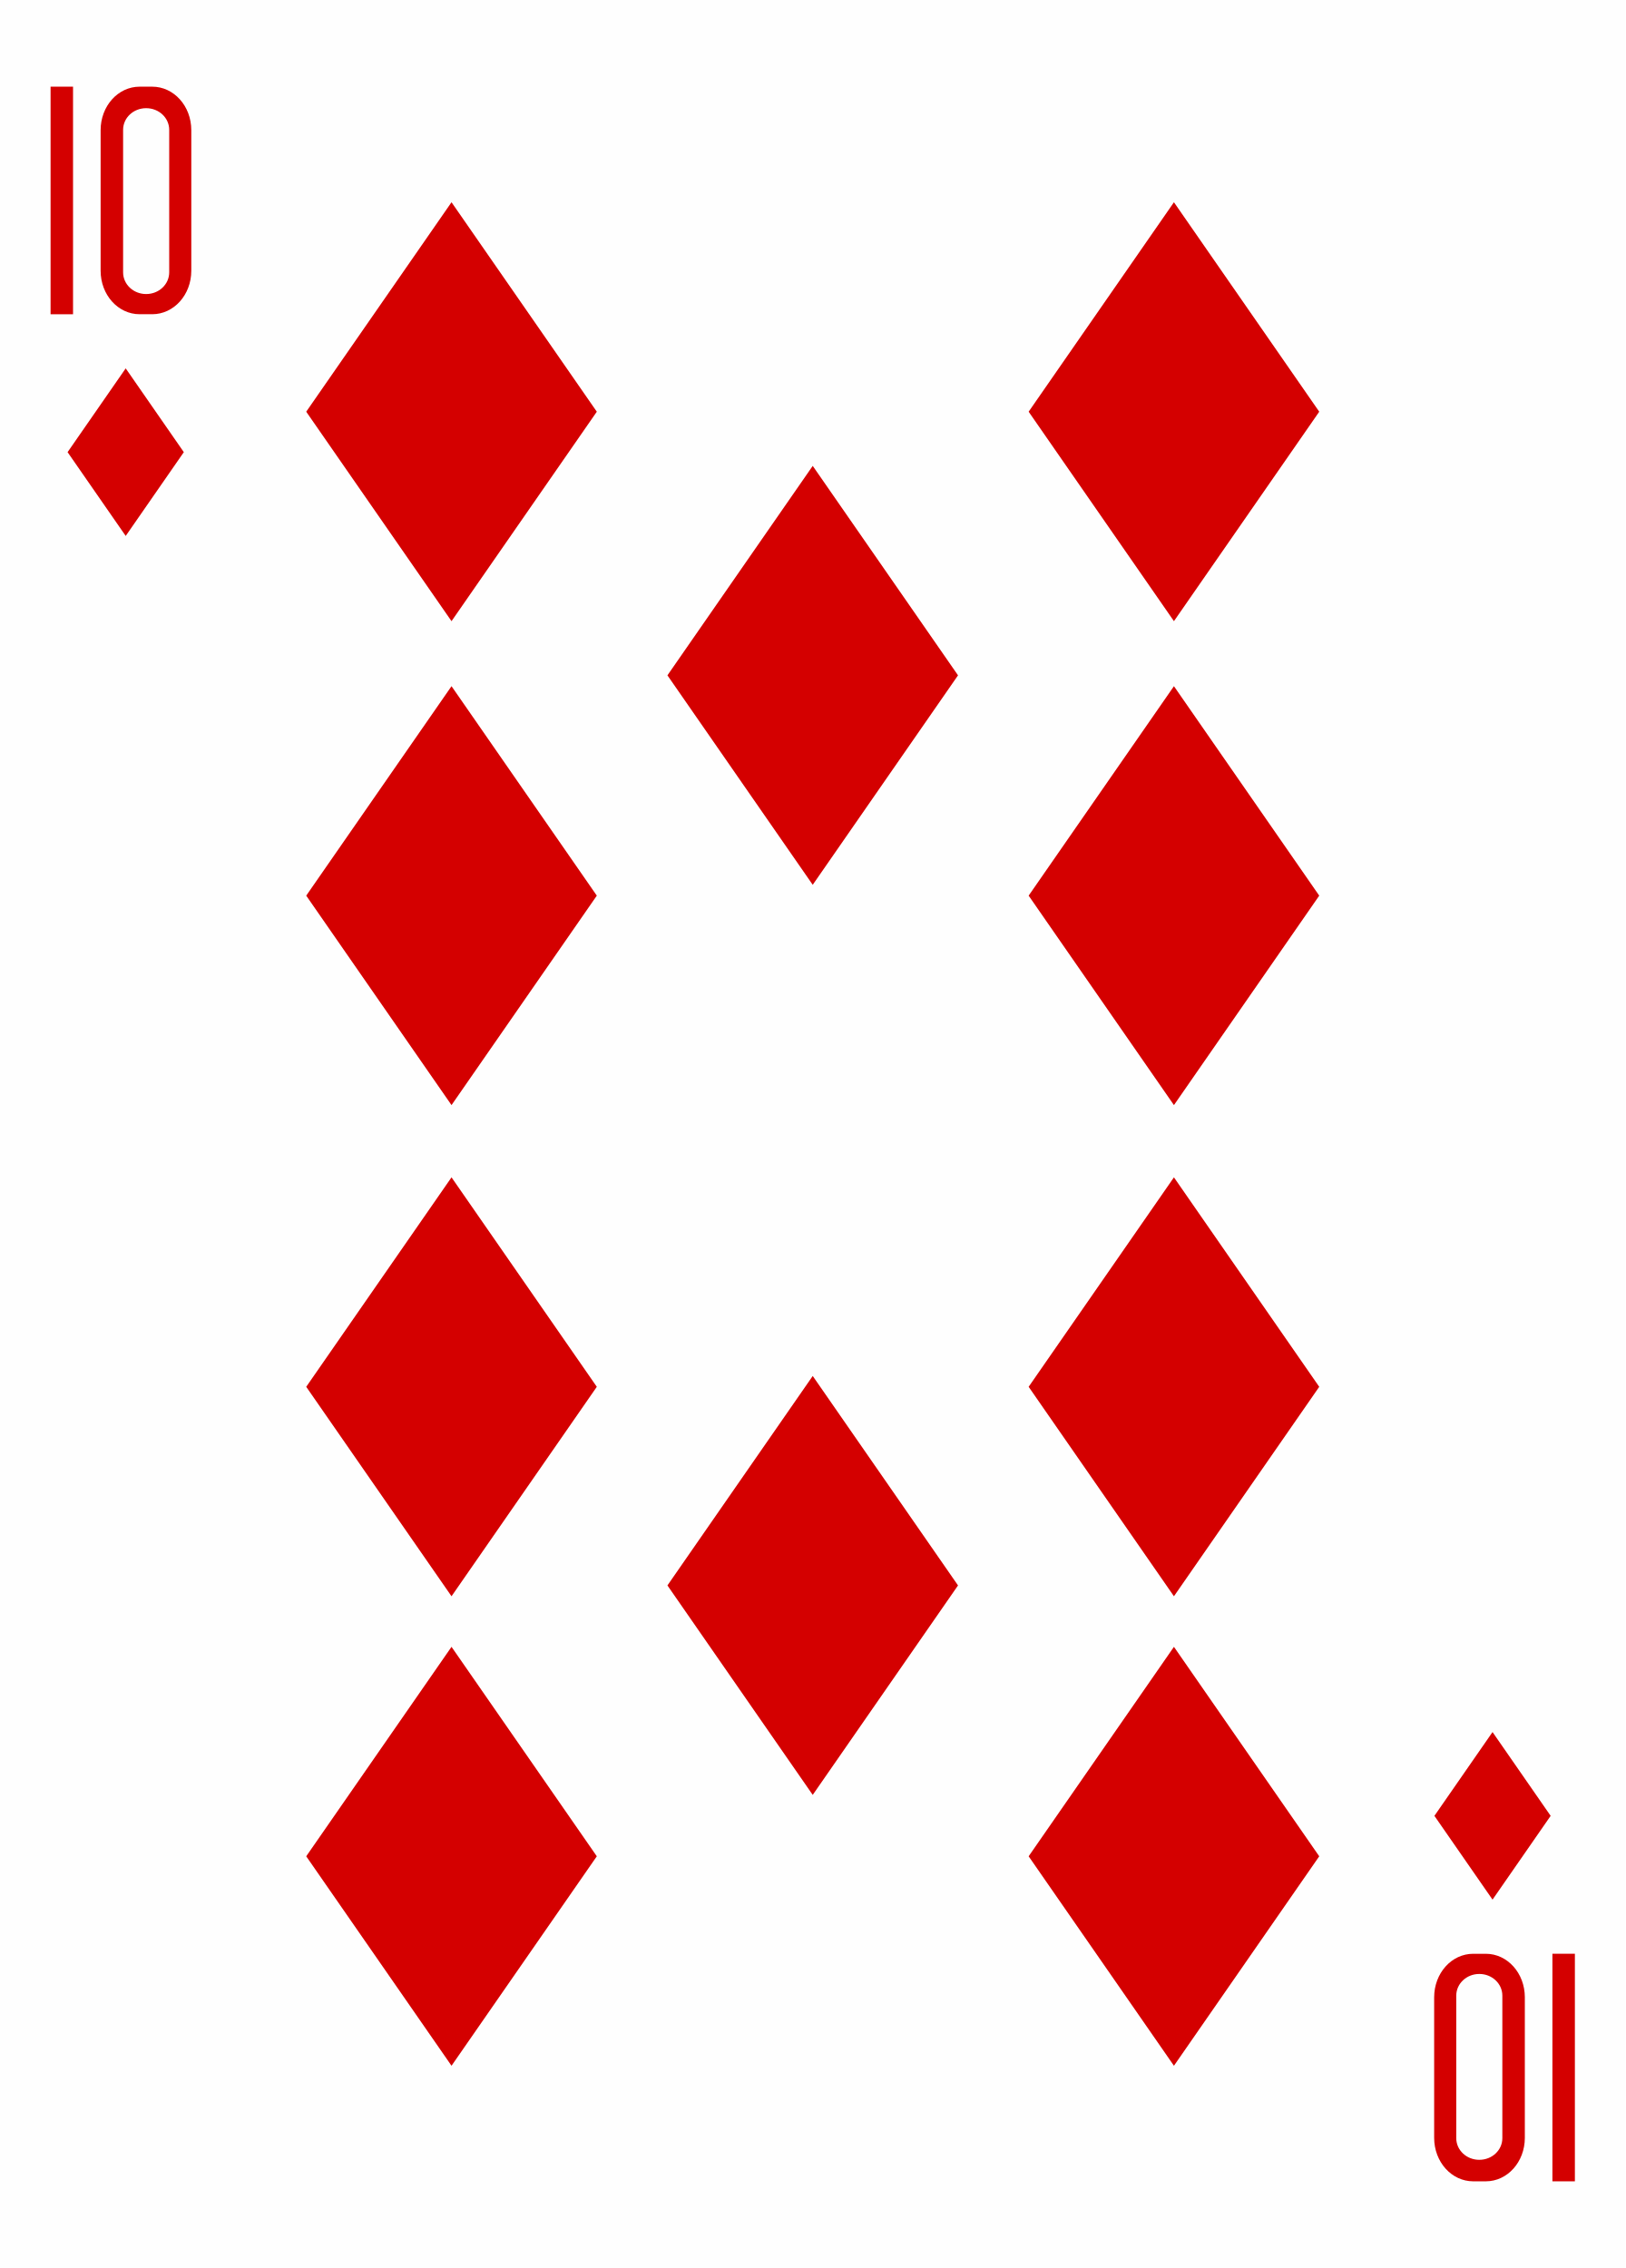
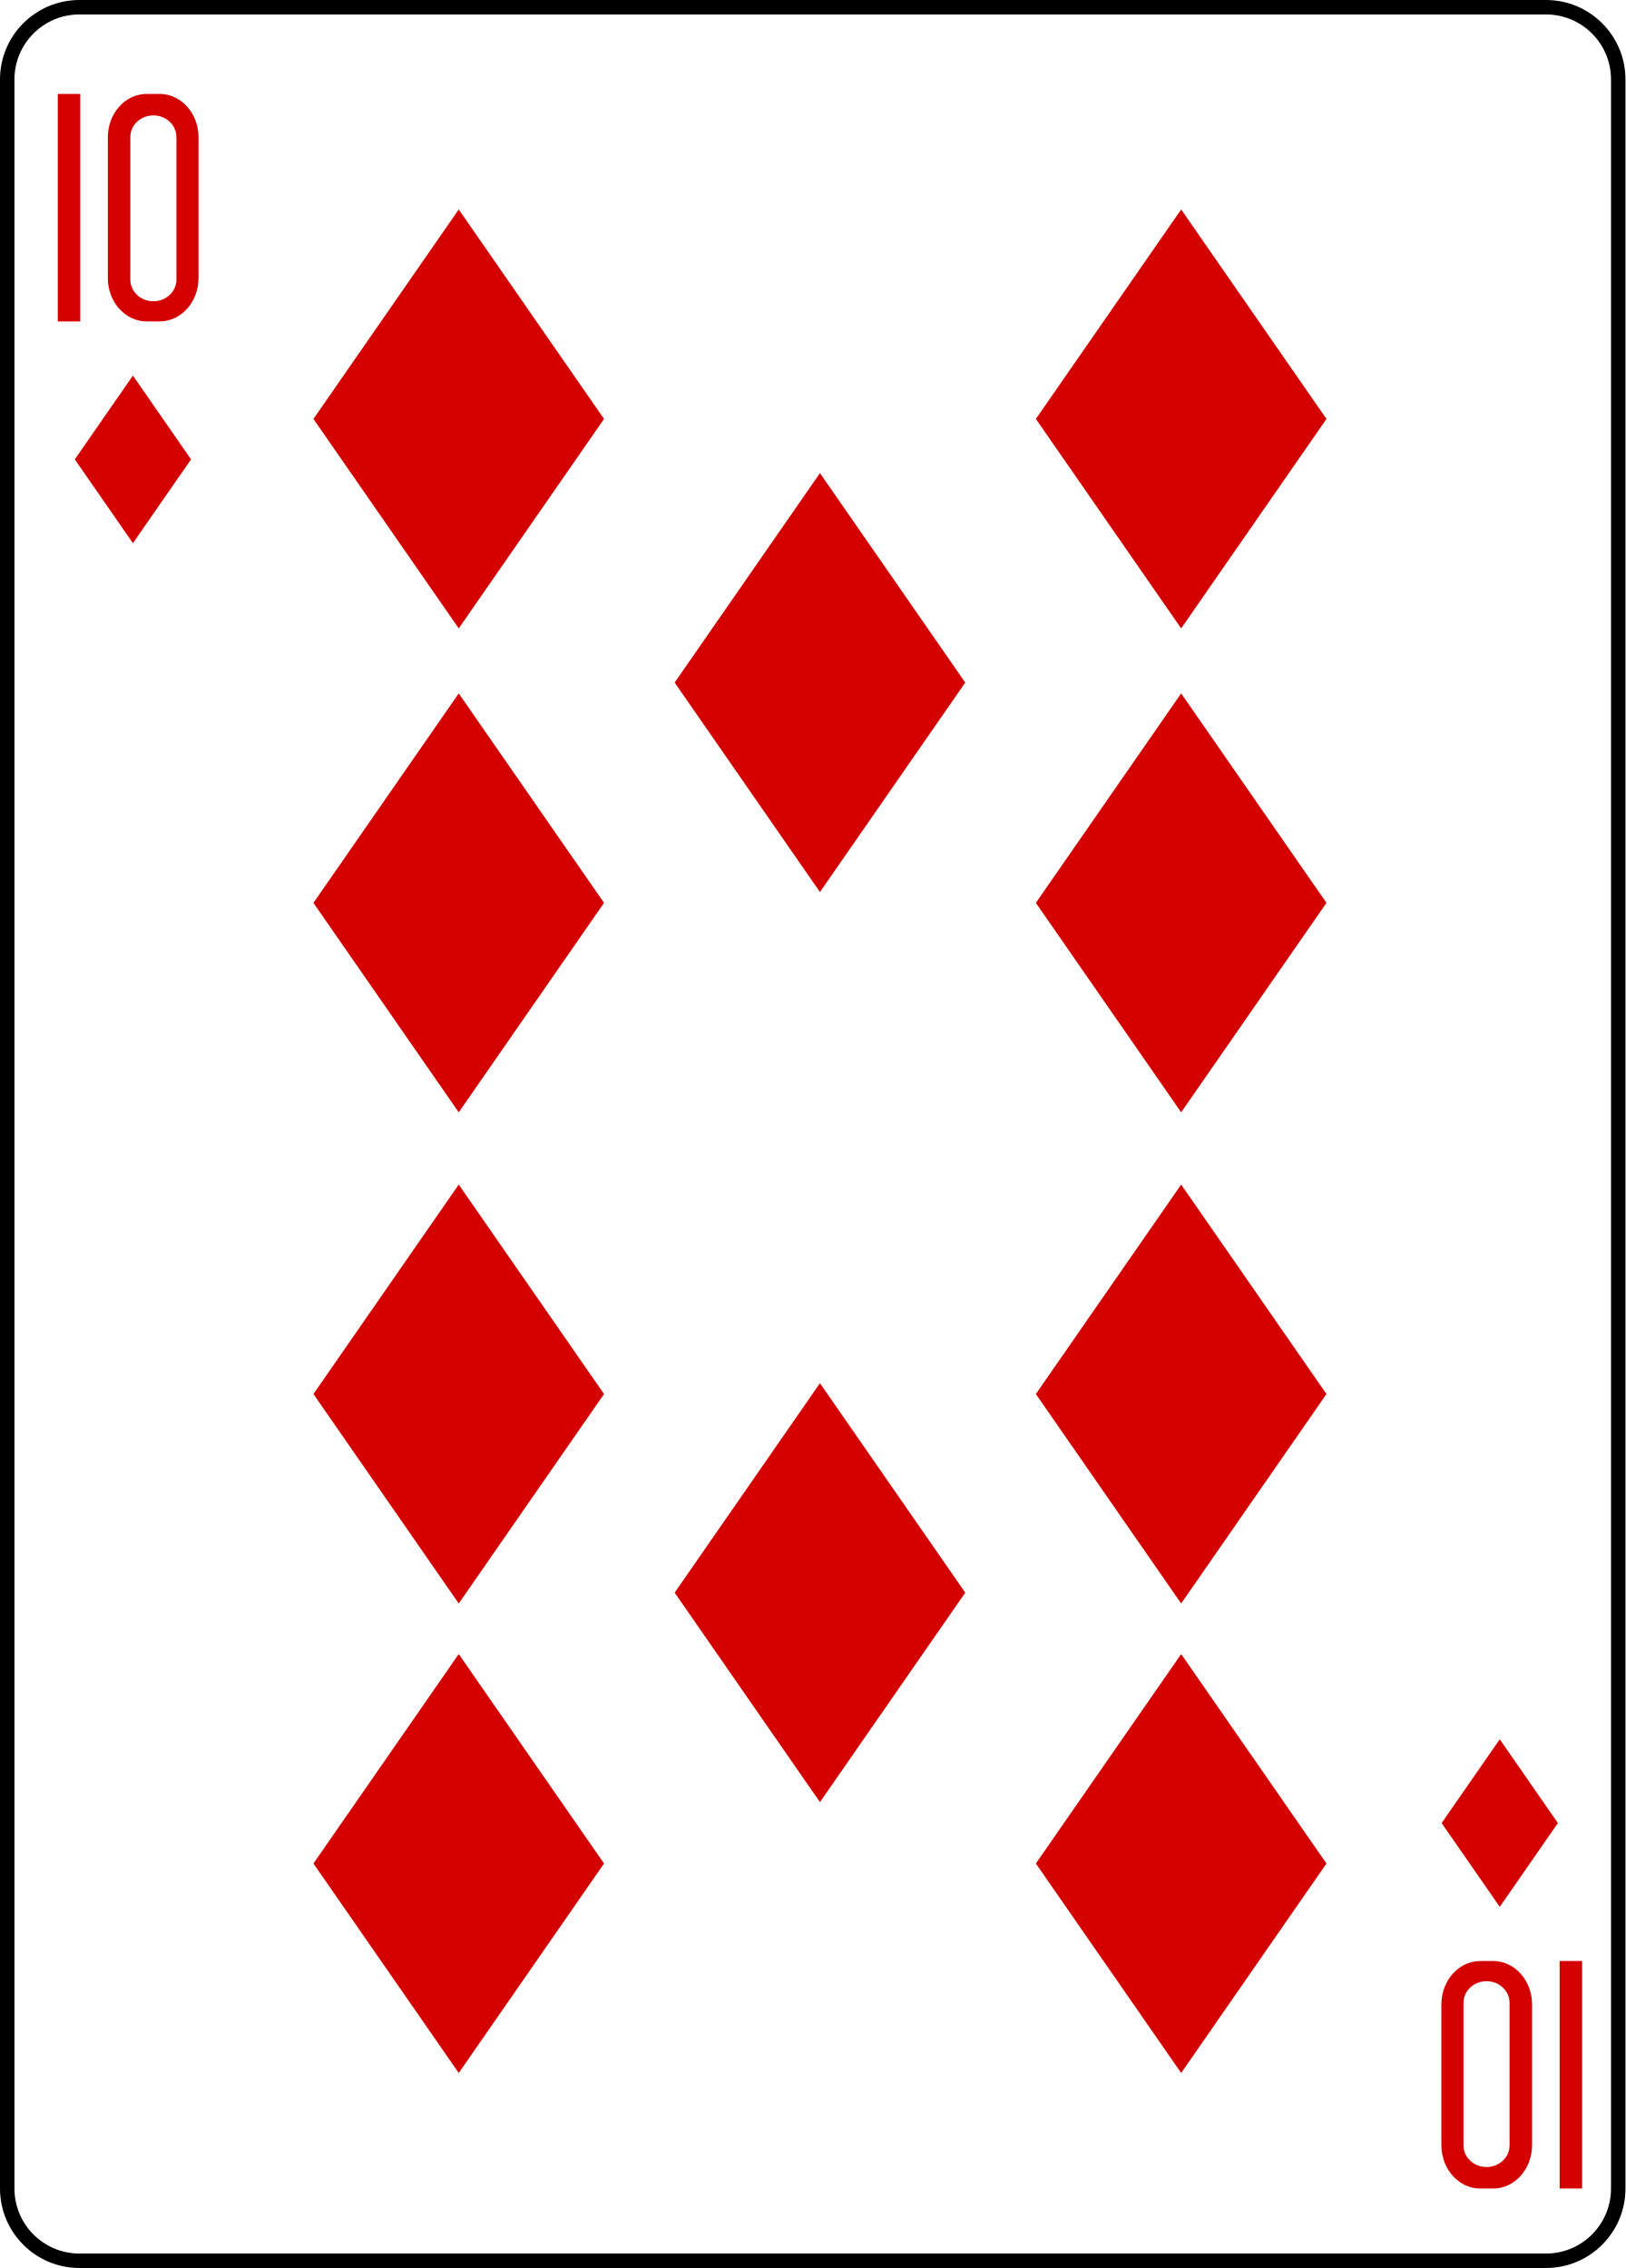
- <svg xmlns="http://www.w3.org/2000/svg" xmlns:xlink="http://www.w3.org/1999/xlink" version="1.2" baseProfile="tiny" viewBox="0 0 225 314" width="225px" height="314px" fill="#d40000">
+ <svg xmlns="http://www.w3.org/2000/svg" xmlns:xlink="http://www.w3.org/1999/xlink" version="1.2" baseProfile="tiny" viewBox="-1 -1 225 314" width="225px" height="314px" fill="#d40000">
  <defs>
    <polygon id="suit" points="28.5,0 48.612,29 28.5,58 8.388,29" />
    <path id="numeral" d="M0,31.505V0H3.11v31.505H0L0,31.505z M12.328,0c-2.994,0-5.4,2.687-5.4,6.021v19.461c0,3.336,2.406,6.021,5.4,6.021h1.746c2.994,0,5.406-2.686,5.406-6.021V6.022C19.481,2.686,17.069,0,14.074,0H12.328z M13.232,2.978c1.768,0,3.19,1.337,3.19,3.002v19.723c0,1.664-1.424,3.006-3.19,3.006c-1.771,0-3.191-1.342-3.191-3.006V5.98C10.039,4.315,11.461,2.978,13.232,2.978z" />
  </defs>
-   <rect width="225" height="314" fill="#fefefe" />
+   <rect stroke="#000000" stroke-width="2" rx="10" ry="10" width="223" height="312" fill="#fefefe" />
  <g class="maxi-card">
    <use xlink:href="#numeral" transform="matrix(1,0,0,1,7,12)" />
    <use xlink:href="#suit" transform="matrix(0.4,0,0,0.4,6,51)" />
    <use xlink:href="#numeral" transform="matrix(-1,0,0,-1,218,302)" />
    <use xlink:href="#suit" transform="matrix(-0.4,0,0,-0.4,218,263)" />
    <use xlink:href="#suit" transform="matrix(1,0,0,1,34,28)" />
    <use xlink:href="#suit" transform="matrix(1,0,0,1,34,95)" />
    <use xlink:href="#suit" transform="matrix(1,0,0,1,84,64.5)" />
    <use xlink:href="#suit" transform="matrix(-1,0,0,-1,91,221)" />
    <use xlink:href="#suit" transform="matrix(-1,0,0,-1,91,286)" />
    <use xlink:href="#suit" transform="matrix(1,0,0,1,134,28)" />
    <use xlink:href="#suit" transform="matrix(1,0,0,1,134,95)" />
    <use xlink:href="#suit" transform="matrix(-1,0,0,-1,141,248.5)" />
    <use xlink:href="#suit" transform="matrix(-1,0,0,-1,191,221)" />
    <use xlink:href="#suit" transform="matrix(-1,0,0,-1,191,286)" />
  </g>
</svg>
